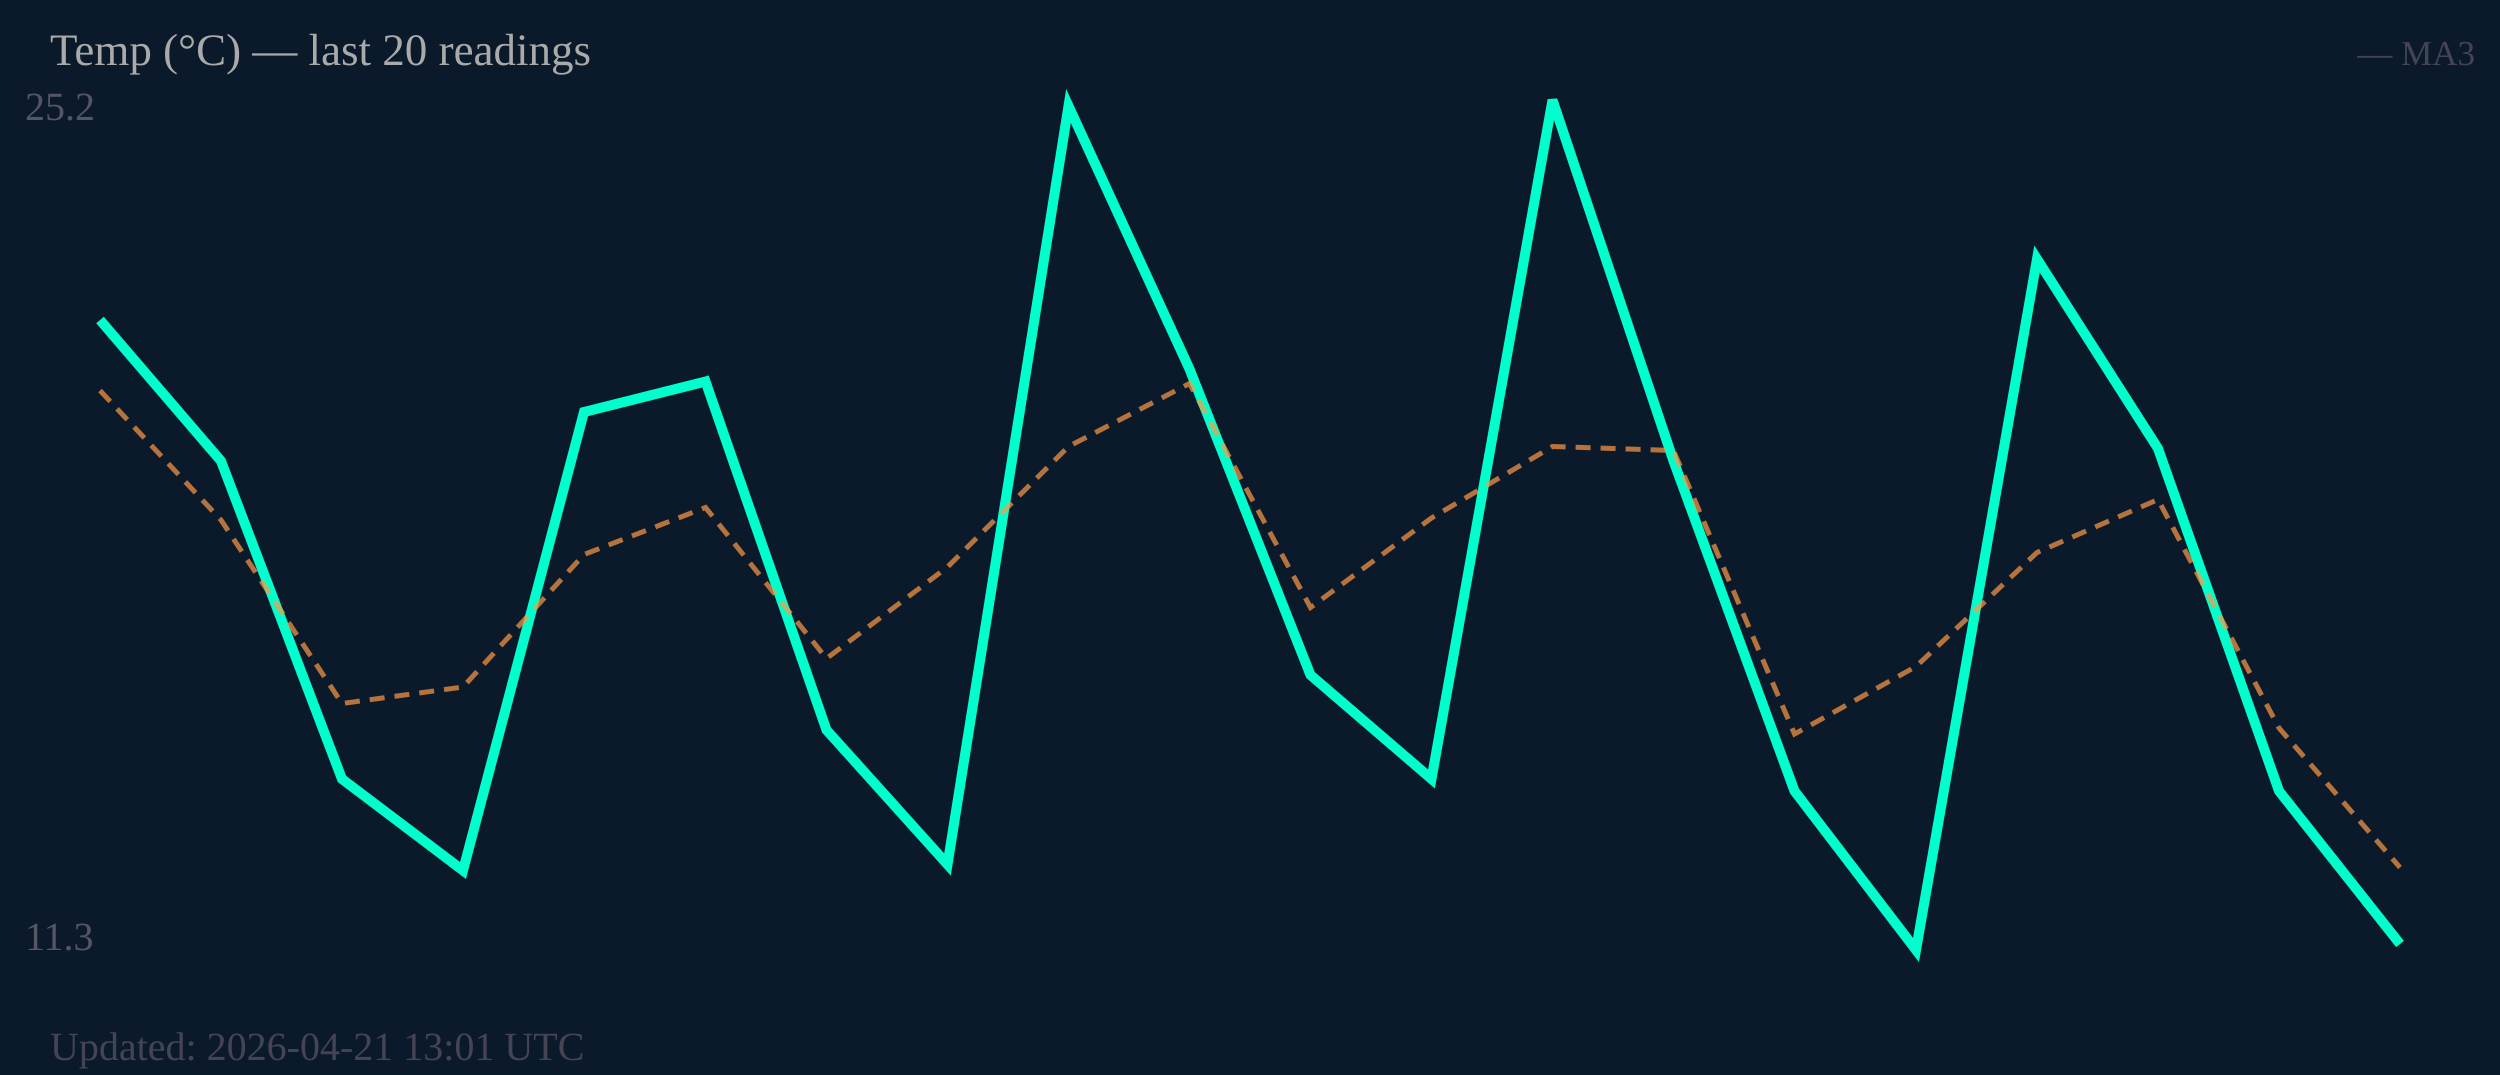
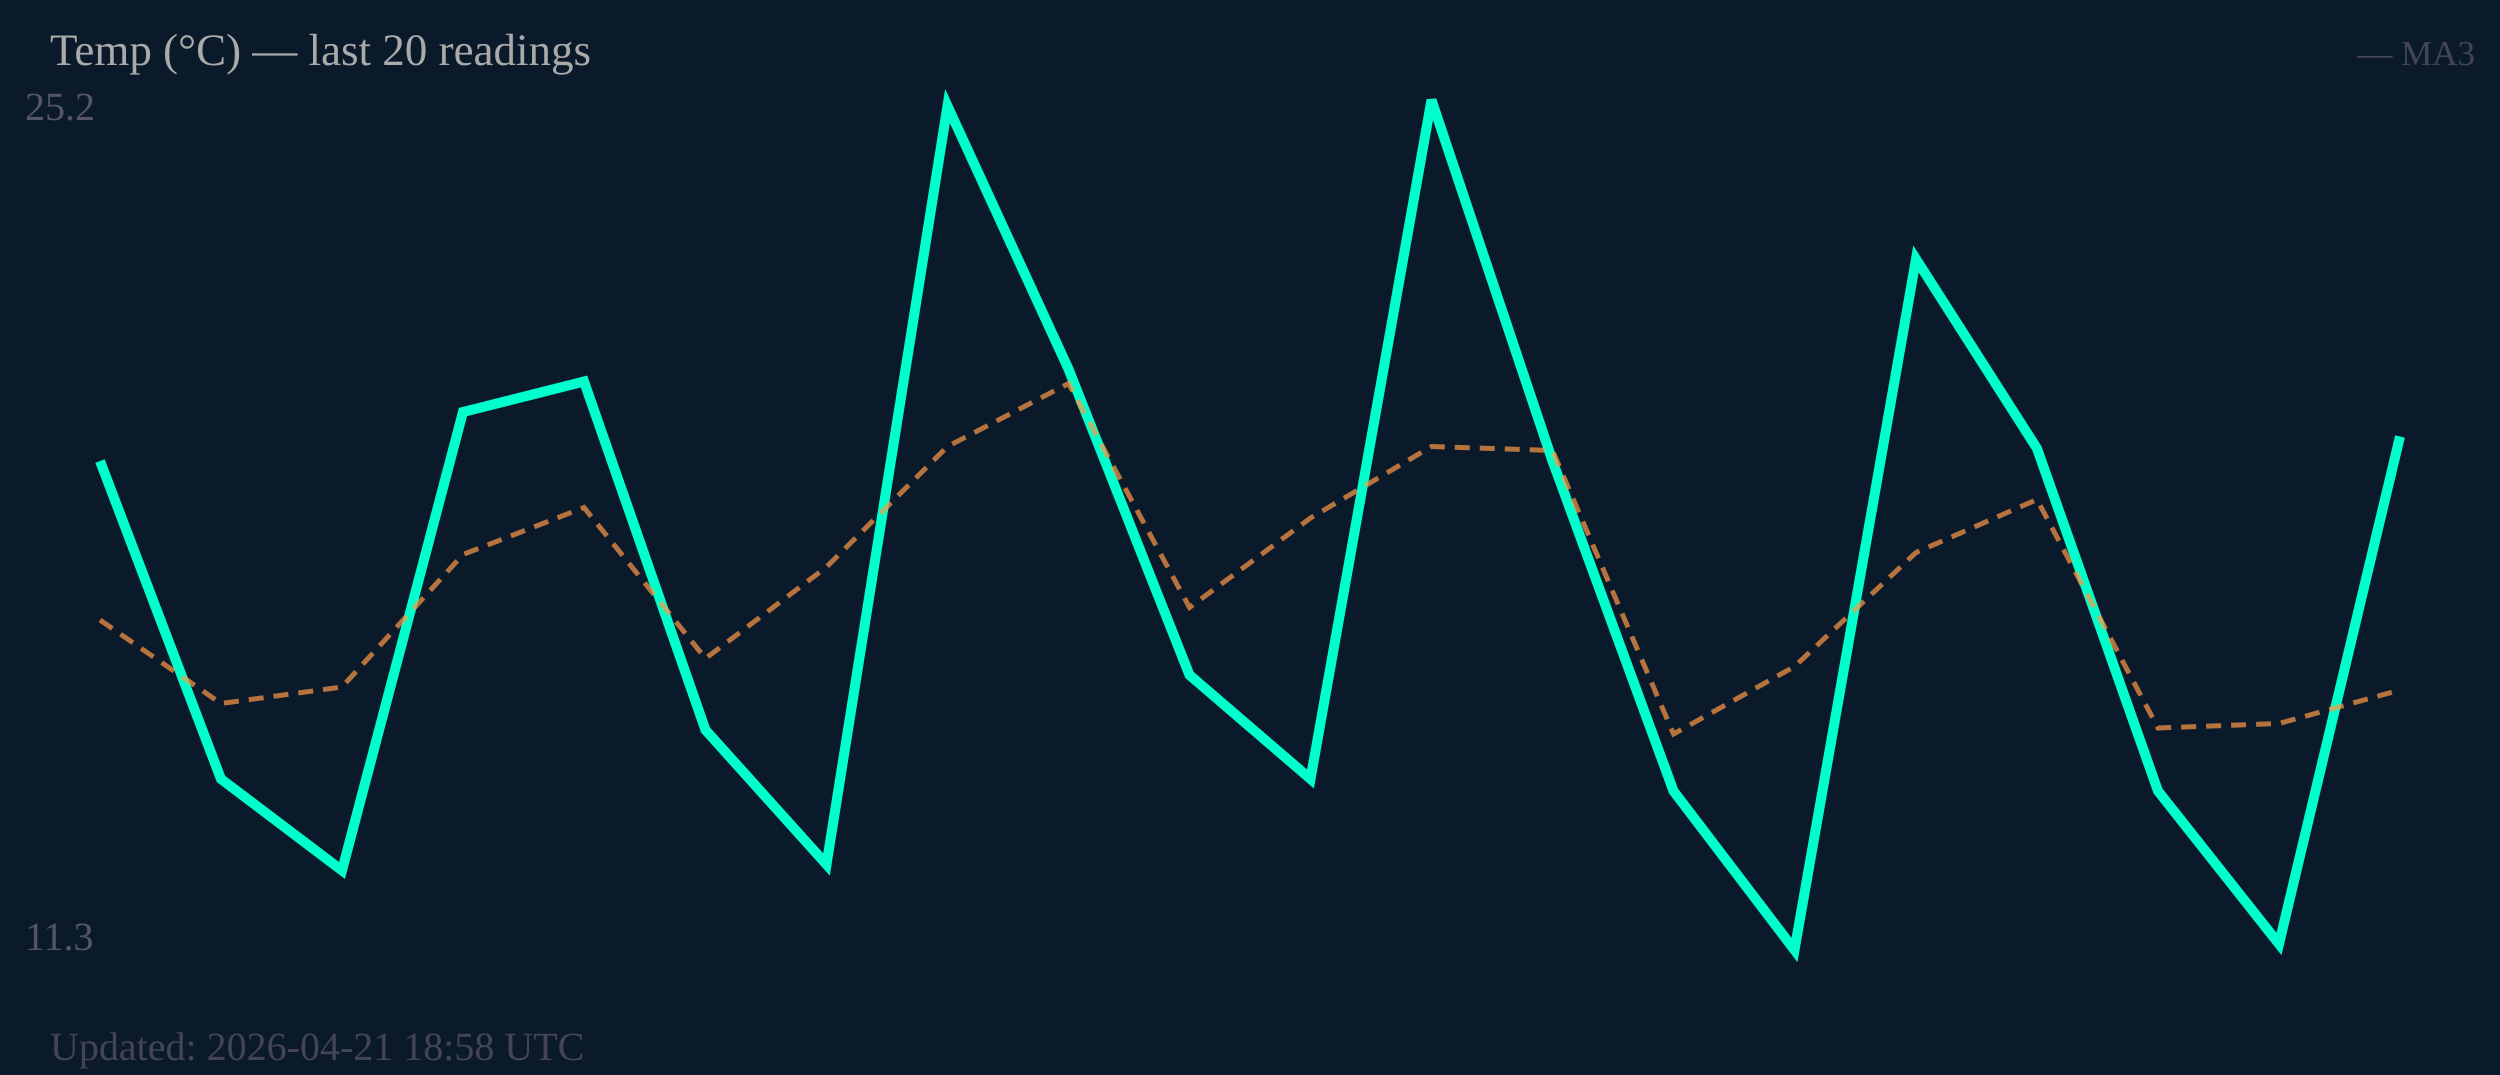
<svg xmlns="http://www.w3.org/2000/svg" width="500" height="215" viewBox="0 0 500 215">
  <rect width="500" height="215" fill="#0b1a2a" />
  <text x="5" y="24" font-size="8" fill="#556">25.2</text>
  <text x="5" y="190" font-size="8" fill="#556">11.3</text>
-   <polyline fill="none" stroke="#00ffcc" stroke-width="2" points="20.0,64.0 44.2,92.2 68.4,155.8 92.6,174.1 116.8,82.4 141.1,76.3 165.3,146.0 189.5,172.9 213.7,21.2 237.9,73.8 262.1,135.0 286.3,155.8 310.5,20.0 334.7,92.2 358.9,158.2 383.2,190.0 407.4,51.8 431.6,89.7 455.8,158.2 480.0,188.8" />
-   <polyline fill="none" stroke="#ff9944" stroke-width="1" stroke-dasharray="3,2" opacity="0.7" points="20.0,78.1 44.2,104.0 68.4,140.7 92.6,137.4 116.8,110.9 141.1,101.5 165.3,131.7 189.5,113.4 213.7,89.3 237.9,76.7 262.1,121.5 286.3,103.6 310.5,89.3 334.7,90.1 358.9,146.8 383.2,133.3 407.4,110.5 431.6,99.9 455.8,145.6 480.0,173.5" />
+   <polyline fill="none" stroke="#00ffcc" stroke-width="2" points="20.0,92.2 44.2,155.8 68.4,174.1 92.6,82.4 116.8,76.3 141.1,146.0 165.3,172.9 189.5,21.2 213.7,73.8 237.9,135.0 262.1,155.8 286.3,20.0 310.5,92.2 334.7,158.2 358.9,190.0 383.2,51.8 407.4,89.7 431.6,158.2 455.8,188.8 480.0,87.3" />
+   <polyline fill="none" stroke="#ff9944" stroke-width="1" stroke-dasharray="3,2" opacity="0.7" points="20.0,124.0 44.2,140.7 68.4,137.4 92.6,110.9 116.8,101.5 141.1,131.7 165.3,113.4 189.5,89.3 213.7,76.7 237.9,121.5 262.1,103.6 286.3,89.3 310.5,90.1 334.7,146.8 358.9,133.3 383.2,110.5 407.4,99.9 431.6,145.6 455.8,144.7 480.0,138.0" />
  <text x="10" y="13" font-size="9" fill="#aaa">Temp (°C) — last 20 readings</text>
  <text x="495" y="13" font-size="7" fill="#445" text-anchor="end">— MA3</text>
-   <text x="10" y="212" font-size="8" fill="#445">Updated: 2026-04-21 13:01 UTC</text>
+   <text x="10" y="212" font-size="8" fill="#445">Updated: 2026-04-21 18:58 UTC</text>
</svg>
